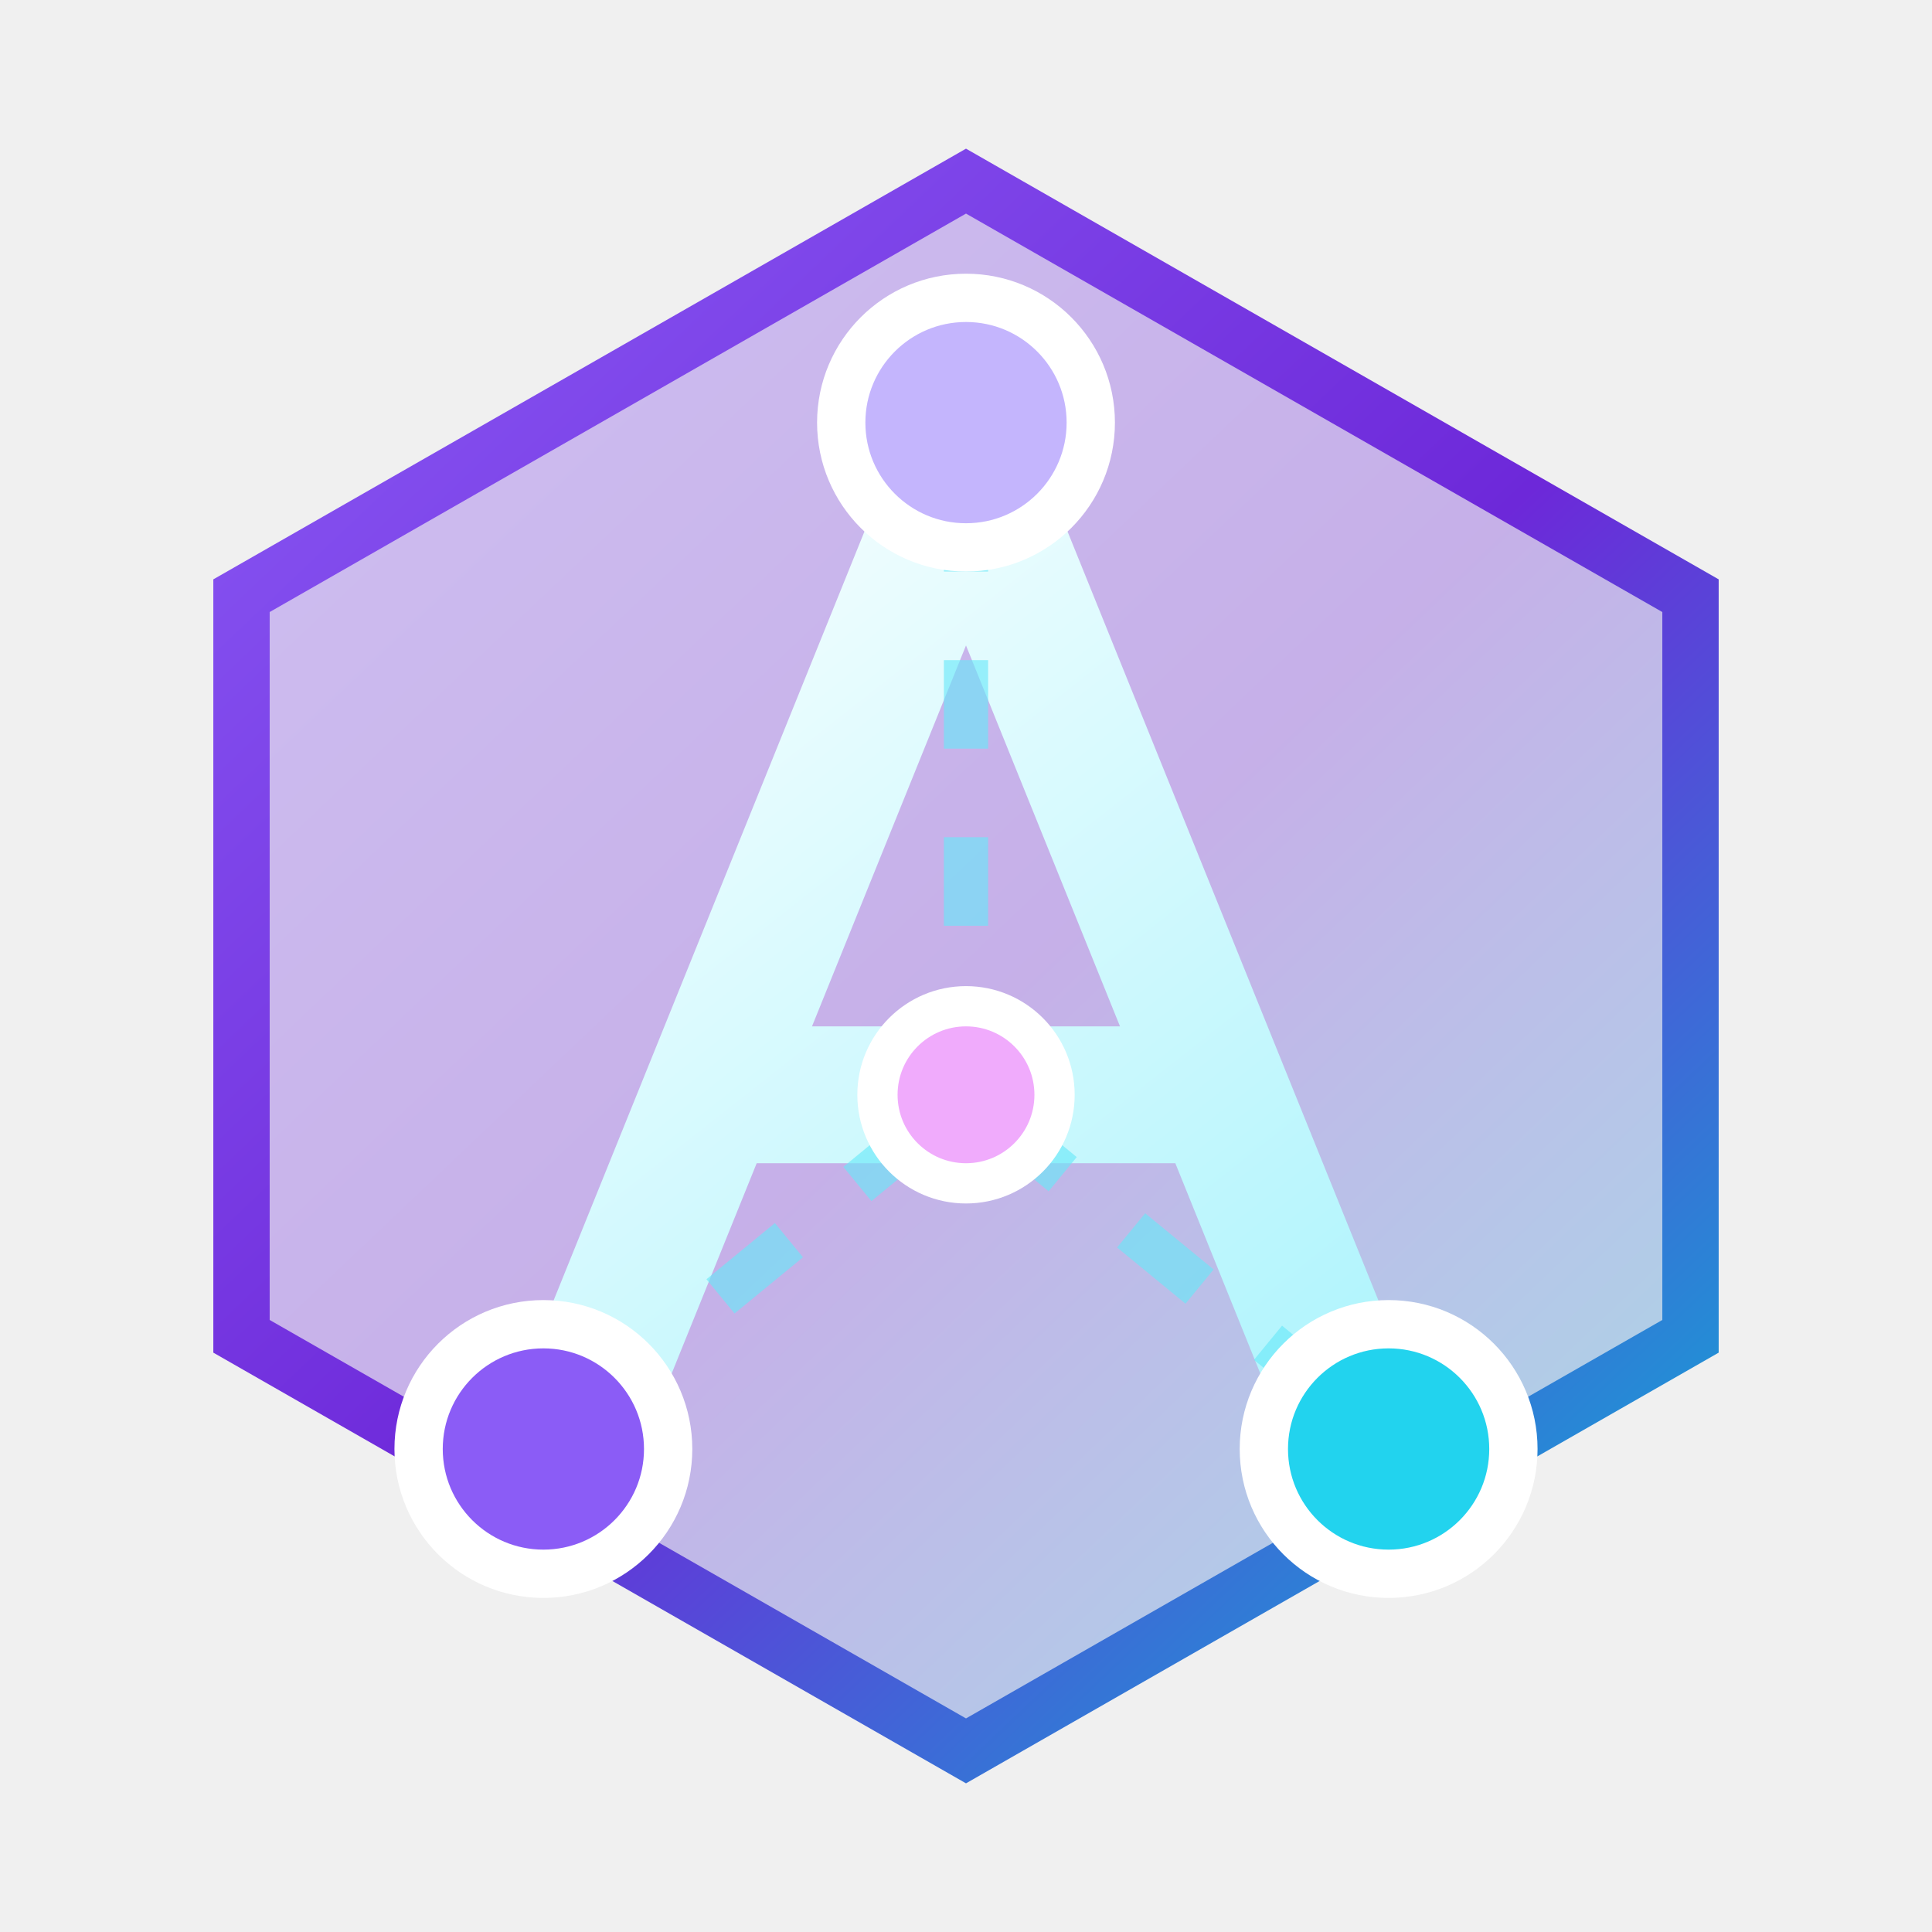
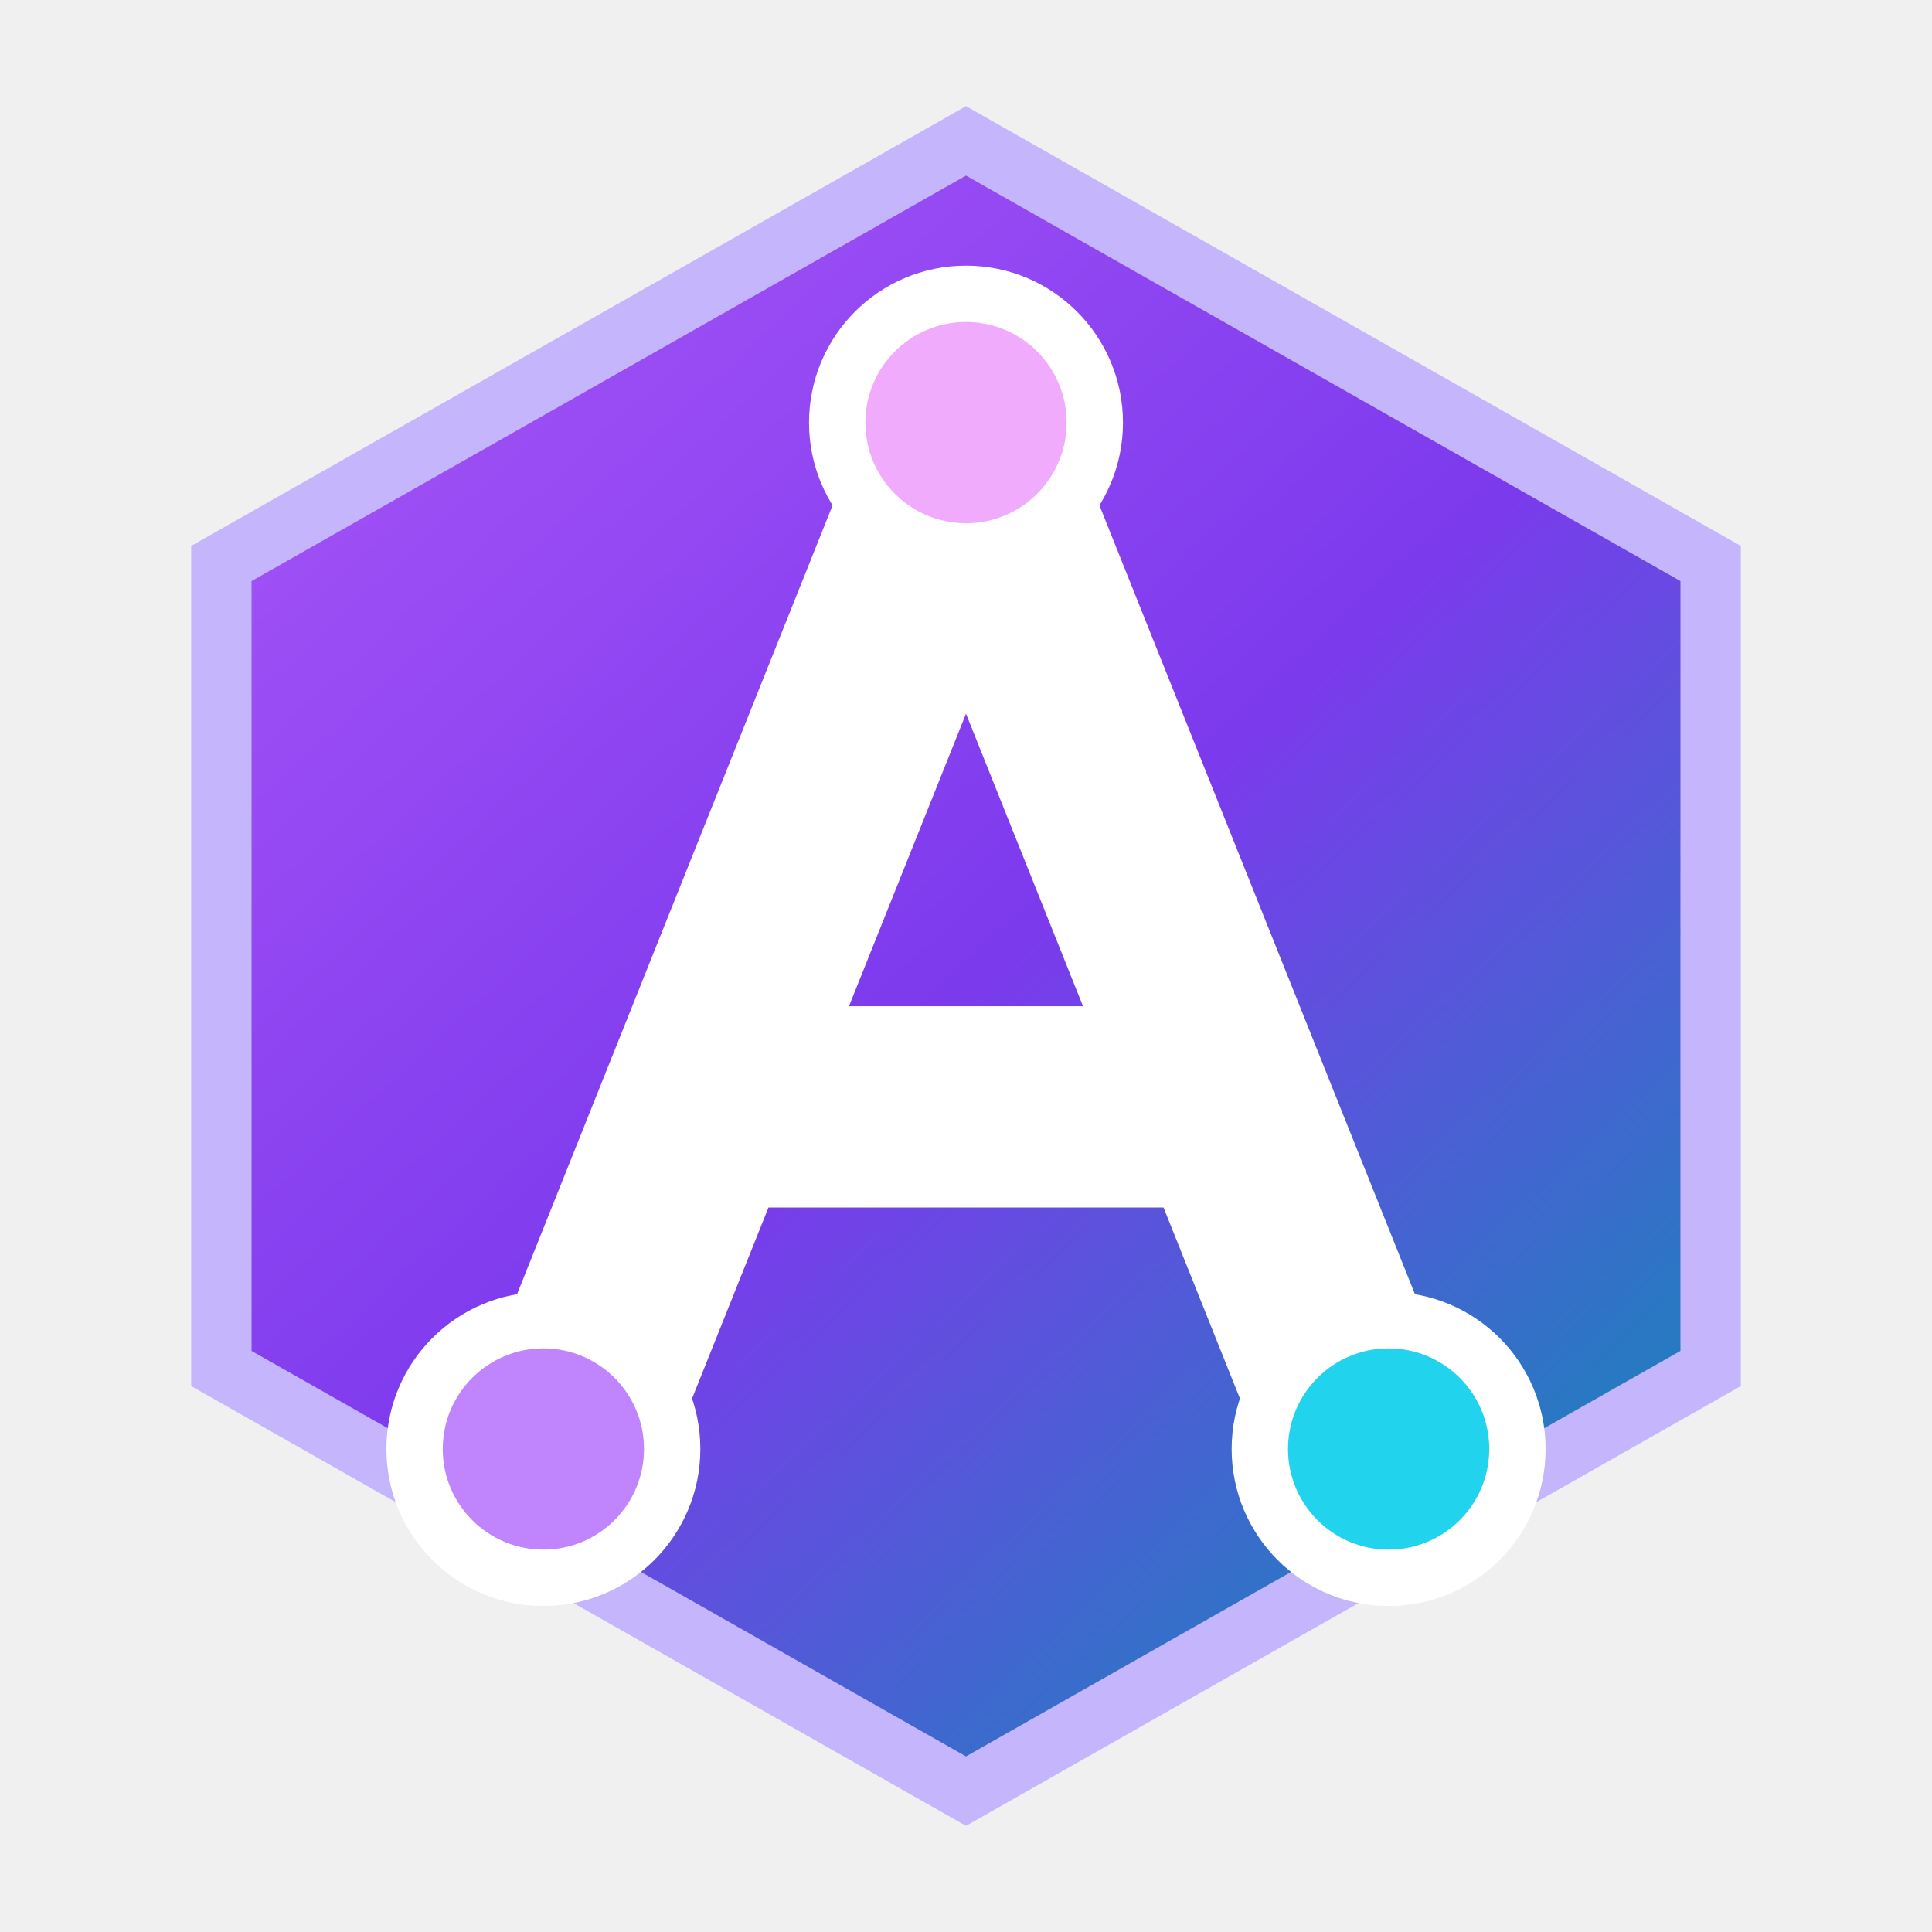
<svg xmlns="http://www.w3.org/2000/svg" viewBox="0 0 48 48" fill="none">
  <defs>
-     <linearGradient id="surface" x1="5" y1="4" x2="43" y2="44" gradientUnits="userSpaceOnUse">
-       <stop stop-color="#8B5CF6" />
-       <stop offset="0.52" stop-color="#6D28D9" />
-       <stop offset="1" stop-color="#06B6D4" />
-     </linearGradient>
-     <linearGradient id="line" x1="14" y1="10" x2="36" y2="38" gradientUnits="userSpaceOnUse">
-       <stop stop-color="#FFFFFF" />
-       <stop offset="1" stop-color="#A5F3FC" />
+     <linearGradient id="favicon-surface" x1="7" y1="6" x2="41" y2="43" gradientUnits="userSpaceOnUse">
+       <stop stop-color="#A855F7" />
+       <stop offset="0.5" stop-color="#7C3AED" />
+       <stop offset="1" stop-color="#0891B2" />
    </linearGradient>
  </defs>
-   <path d="M24 4.5 42 14.8v18.4L24 43.5 6 33.2V14.8L24 4.5Z" fill="url(#surface)" fill-opacity="0.32" stroke="url(#surface)" stroke-width="1.4" />
-   <path d="M14.5 35 24 11.5 33.5 35M18.2 27.2h11.6" stroke="url(#line)" stroke-width="3.4" stroke-linecap="round" stroke-linejoin="round" />
-   <path d="M24 12v15.2M14.5 35l9.5-7.8 9.5 7.8" stroke="#67E8F9" stroke-opacity="0.62" stroke-width="1.1" stroke-dasharray="2.2 2.2" />
-   <circle cx="24" cy="10.5" r="3.1" fill="#C4B5FD" stroke="#FFFFFF" stroke-width="1.2" />
-   <circle cx="13.5" cy="36" r="3.1" fill="#8B5CF6" stroke="#FFFFFF" stroke-width="1.2" />
-   <circle cx="34.5" cy="36" r="3.1" fill="#22D3EE" stroke="#FFFFFF" stroke-width="1.2" />
-   <circle cx="24" cy="27.2" r="2.2" fill="#F0ABFC" stroke="#FFFFFF" />
+   <path d="M24 3.5 42.5 14v20L24 44.5 5.5 34V14L24 3.5Z" fill="url(#favicon-surface)" stroke="#C4B5FD" stroke-width="1.5" />
+   <path d="M14 36 24 11 34 36M18 27.5h12" stroke="#FFFFFF" stroke-width="5" stroke-linecap="round" stroke-linejoin="round" />
+   <circle cx="24" cy="10.5" r="3.2" fill="#F0ABFC" stroke="#FFFFFF" stroke-width="1.4" />
+   <circle cx="13.5" cy="36" r="3.2" fill="#C084FC" stroke="#FFFFFF" stroke-width="1.4" />
+   <circle cx="34.5" cy="36" r="3.2" fill="#22D3EE" stroke="#FFFFFF" stroke-width="1.4" />
</svg>
